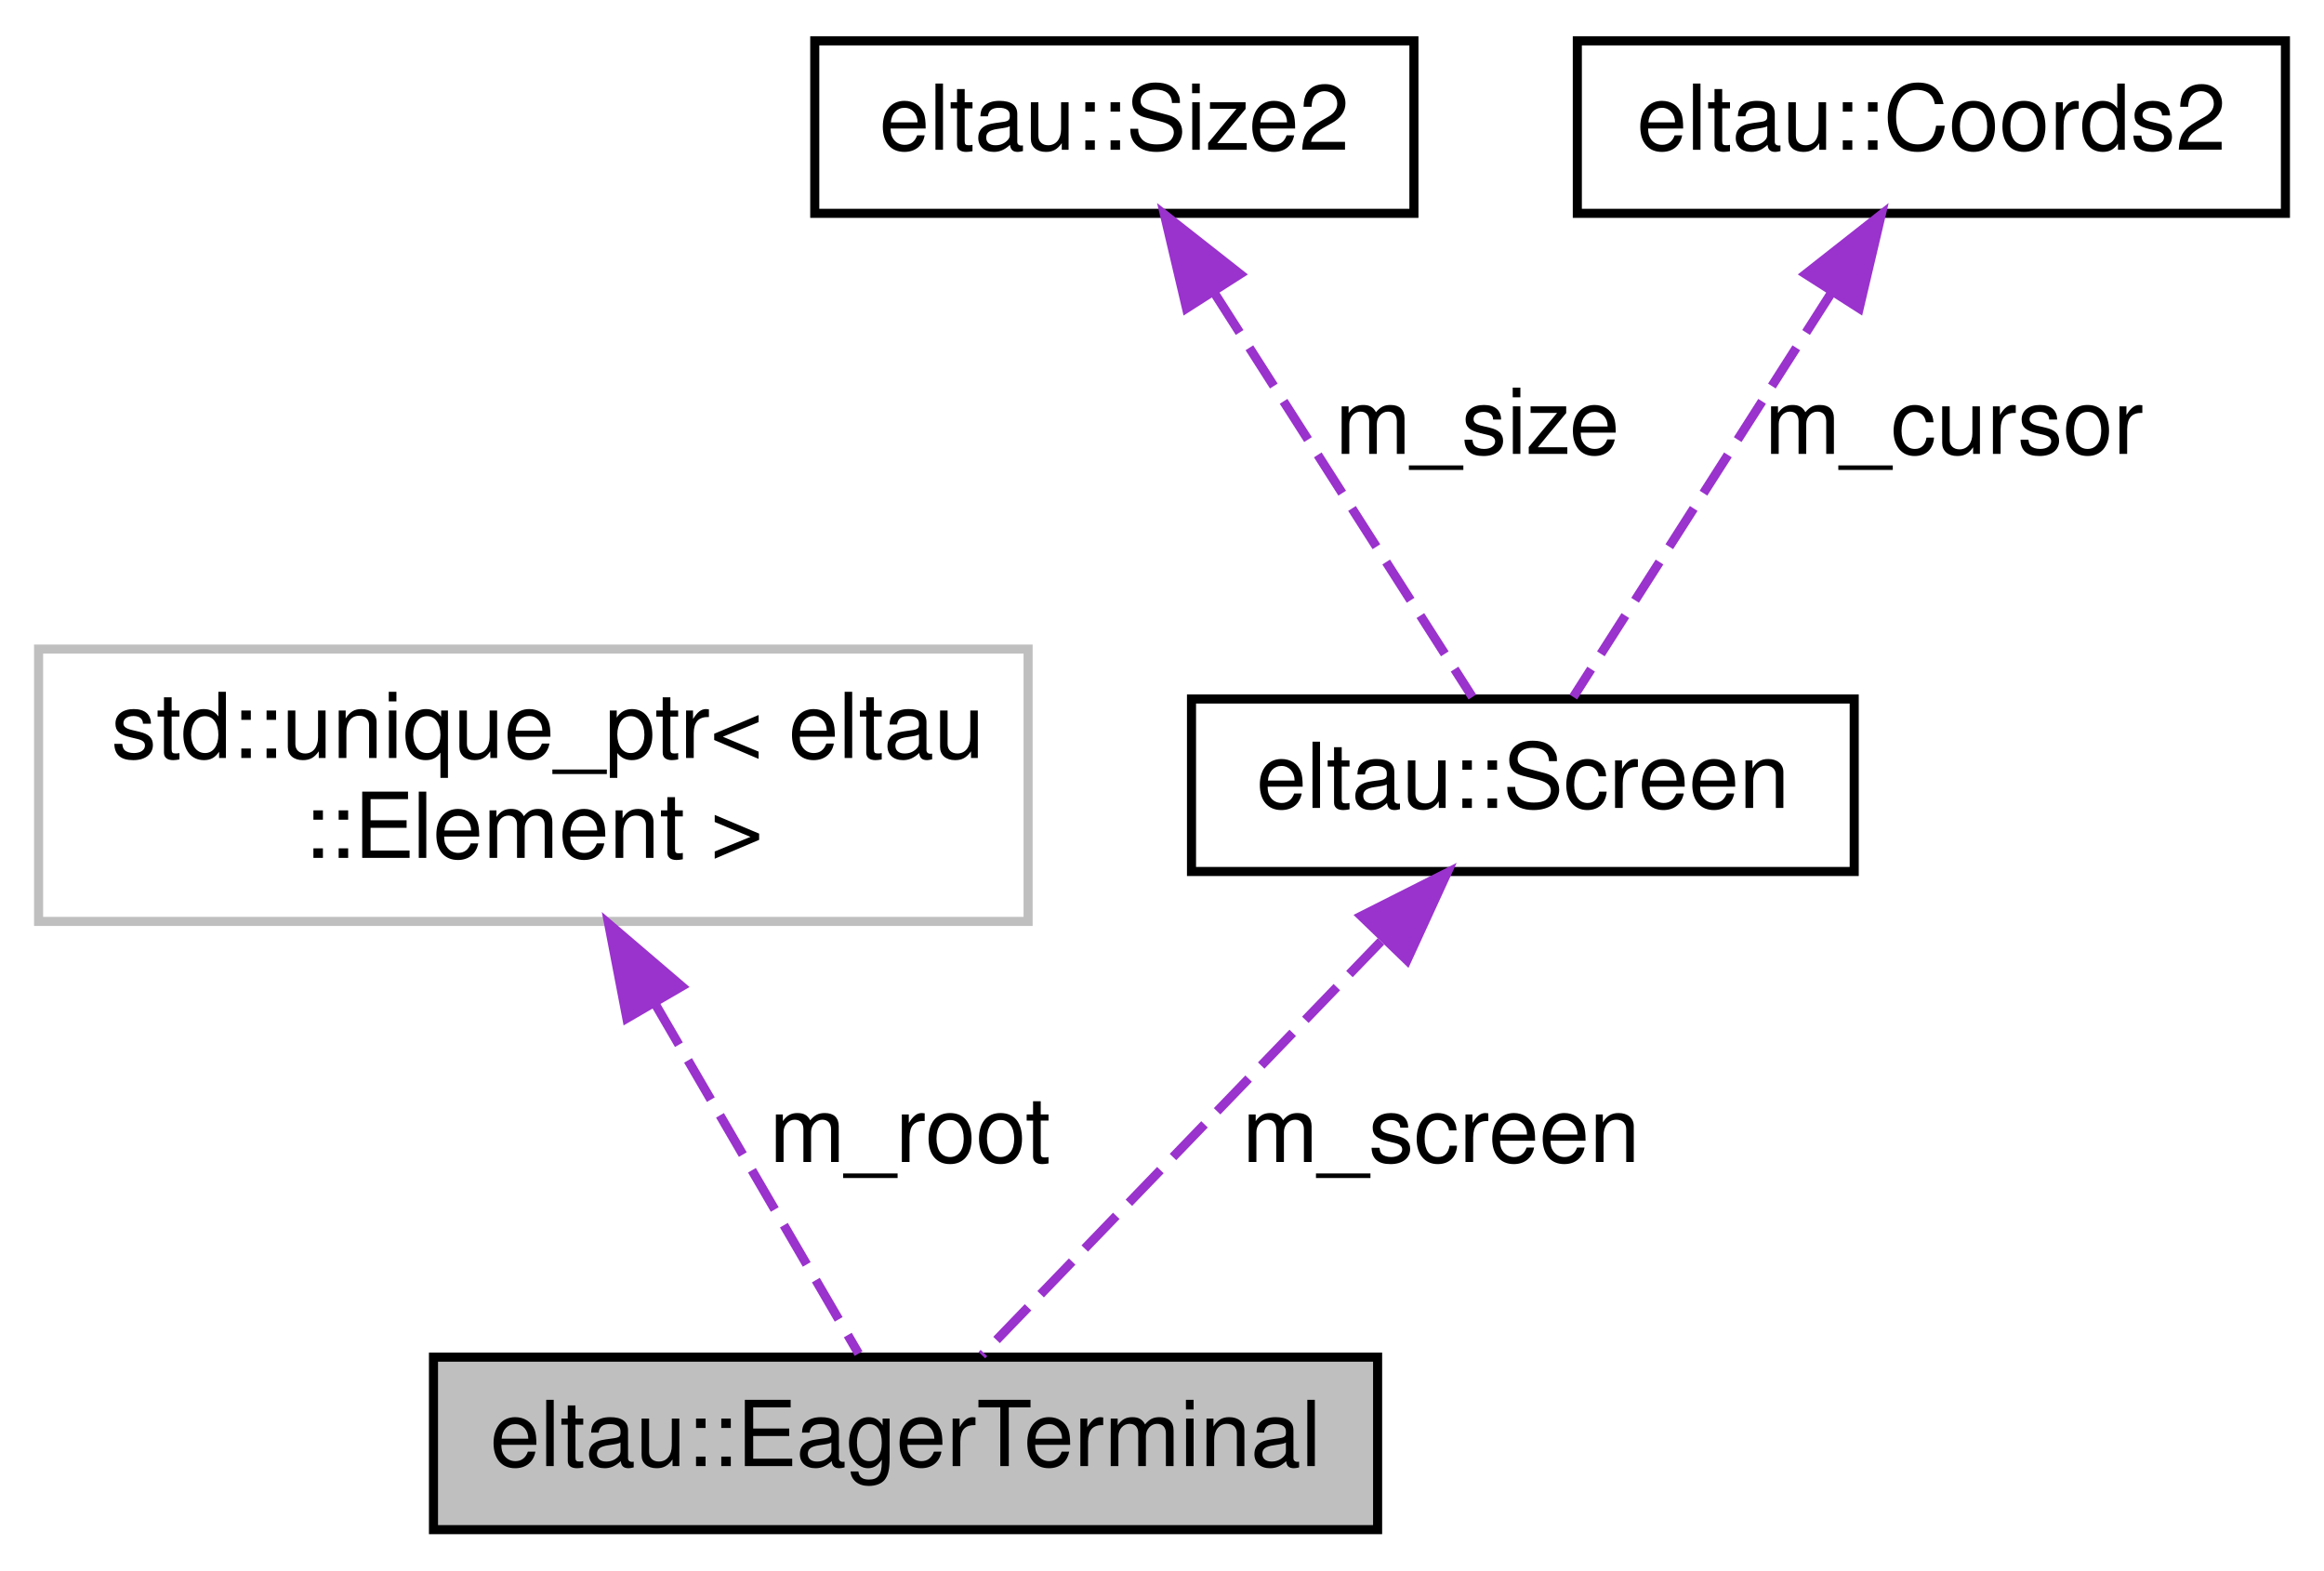
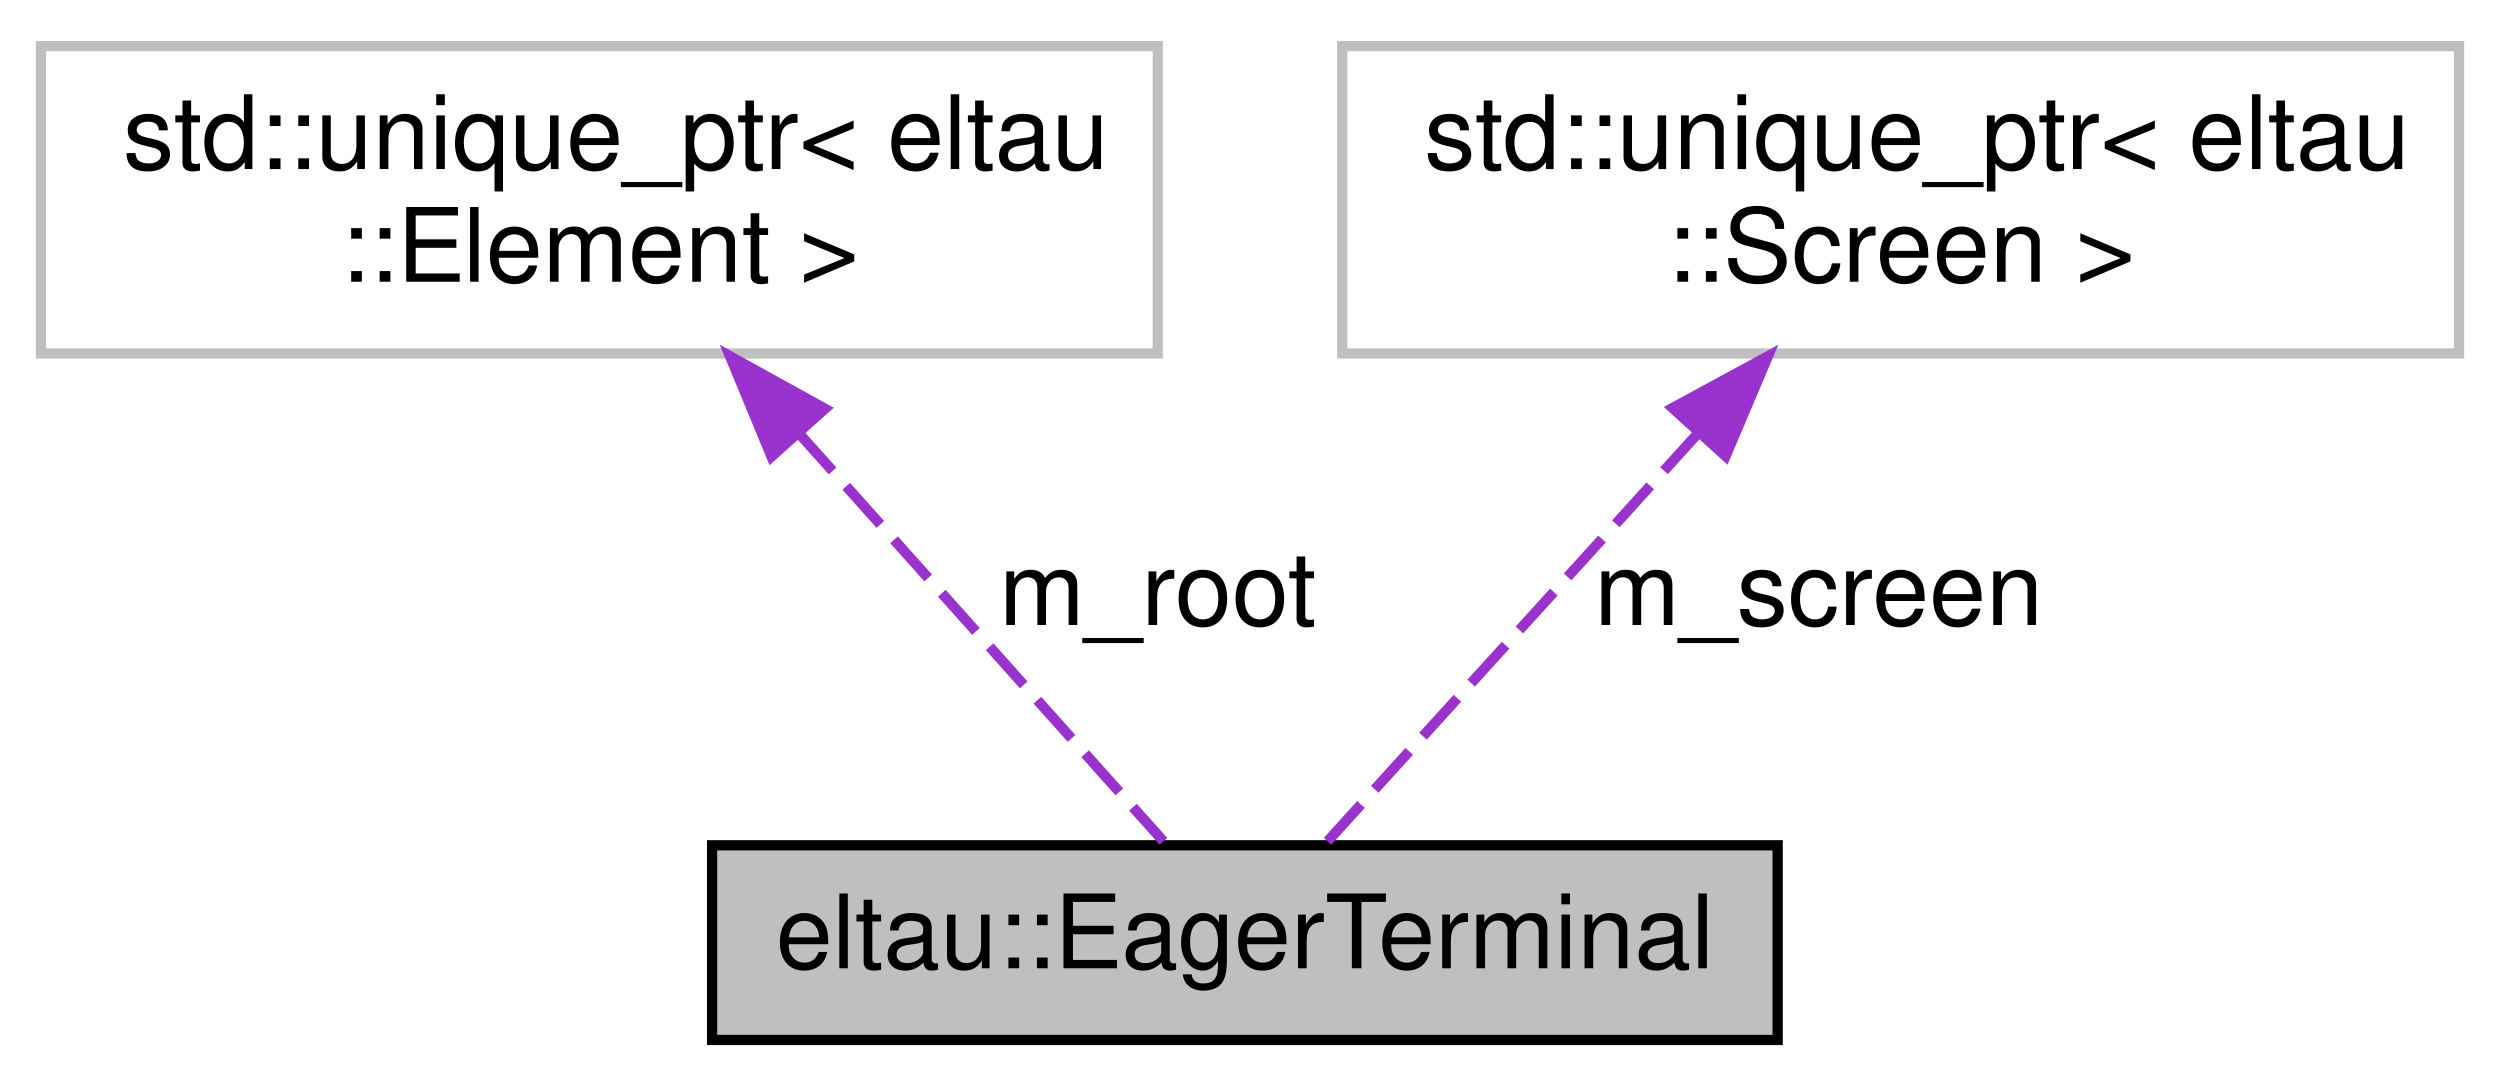
- <svg xmlns="http://www.w3.org/2000/svg" xmlns:xlink="http://www.w3.org/1999/xlink" width="256pt" height="173pt" viewBox="0.00 0.00 255.50 173.00">
-   <g id="graph0" class="graph" transform="scale(1 1) rotate(0) translate(4 169)">
+ <svg xmlns="http://www.w3.org/2000/svg" xmlns:xlink="http://www.w3.org/1999/xlink" width="244pt" height="106pt" viewBox="0.00 0.00 244.00 106.00">
+   <g id="graph0" class="graph" transform="scale(1 1) rotate(0) translate(4 102)">
    <g id="node1" class="node">
      <g id="a_node1">
        <a xlink:title="Terminal without caching.">
-           <polygon fill="#bfbfbf" stroke="black" points="43.5,-0.5 43.5,-19.5 147.5,-19.5 147.5,-0.5 43.5,-0.5" />
-           <text text-anchor="middle" x="95.5" y="-7.5" font-family="Helvetica,sans-Serif" font-size="10.00">eltau::EagerTerminal</text>
+           <polygon fill="#bfbfbf" stroke="black" points="65.5,-0.5 65.5,-19.5 169.5,-19.5 169.5,-0.5 65.5,-0.5" />
+           <text text-anchor="middle" x="117.5" y="-7.5" font-family="Helvetica,sans-Serif" font-size="10.00">eltau::EagerTerminal</text>
        </a>
      </g>
    </g>
    <g id="node2" class="node">
      <g id="a_node2">
        <a xlink:title=" ">
          <polygon fill="none" stroke="#bfbfbf" points="0,-67.5 0,-97.5 109,-97.5 109,-67.5 0,-67.5" />
          <text text-anchor="start" x="8" y="-85.5" font-family="Helvetica,sans-Serif" font-size="10.00">std::unique_ptr&lt; eltau</text>
          <text text-anchor="middle" x="54.5" y="-74.5" font-family="Helvetica,sans-Serif" font-size="10.00">::Element &gt;</text>
        </a>
      </g>
    </g>
    <g id="edge1" class="edge">
-       <path fill="none" stroke="#9a32cd" stroke-dasharray="5,2" d="M68.02,-58.24C75.66,-45.12 84.75,-29.48 90.33,-19.89" />
-       <polygon fill="#9a32cd" stroke="#9a32cd" points="64.8,-56.83 62.8,-67.23 70.85,-60.35 64.8,-56.83" />
-       <text text-anchor="middle" x="96" y="-41" font-family="Helvetica,sans-Serif" font-size="10.00"> m_root</text>
+       <path fill="none" stroke="#9a32cd" stroke-dasharray="5,2" d="M73.93,-59.76C85.92,-46.34 100.66,-29.85 109.55,-19.89" />
+       <polygon fill="#9a32cd" stroke="#9a32cd" points="71.3,-57.44 67.25,-67.23 76.52,-62.11 71.3,-57.44" />
+       <text text-anchor="middle" x="109" y="-41" font-family="Helvetica,sans-Serif" font-size="10.00"> m_root</text>
    </g>
    <g id="node3" class="node">
      <g id="a_node3">
-         <a xlink:href="classeltau_1_1Screen.html" target="_top" xlink:title=" ">
-           <polygon fill="none" stroke="black" points="127,-73 127,-92 200,-92 200,-73 127,-73" />
-           <text text-anchor="middle" x="163.5" y="-80" font-family="Helvetica,sans-Serif" font-size="10.00">eltau::Screen</text>
+         <a xlink:title=" ">
+           <polygon fill="none" stroke="#bfbfbf" points="127,-67.5 127,-97.5 236,-97.5 236,-67.5 127,-67.5" />
+           <text text-anchor="start" x="135" y="-85.5" font-family="Helvetica,sans-Serif" font-size="10.00">std::unique_ptr&lt; eltau</text>
+           <text text-anchor="middle" x="181.5" y="-74.5" font-family="Helvetica,sans-Serif" font-size="10.00">::Screen &gt;</text>
        </a>
      </g>
    </g>
    <g id="edge2" class="edge">
-       <path fill="none" stroke="#9a32cd" stroke-dasharray="5,2" d="M147.87,-65.3C134.19,-51.12 114.85,-31.06 103.91,-19.72" />
-       <polygon fill="#9a32cd" stroke="#9a32cd" points="145.7,-68.09 155.16,-72.86 150.74,-63.23 145.7,-68.09" />
-       <text text-anchor="middle" x="154.5" y="-41" font-family="Helvetica,sans-Serif" font-size="10.00"> m_screen</text>
-     </g>
-     <g id="node4" class="node">
-       <g id="a_node4">
-         <a xlink:href="structeltau_1_1Size2.html" target="_top" xlink:title="Positive offset, analogous to std::size_t for 1D.">
-           <polygon fill="none" stroke="black" points="85.5,-145.5 85.5,-164.5 151.5,-164.5 151.5,-145.5 85.5,-145.5" />
-           <text text-anchor="middle" x="118.5" y="-152.5" font-family="Helvetica,sans-Serif" font-size="10.00">eltau::Size2</text>
-         </a>
-       </g>
-     </g>
-     <g id="edge3" class="edge">
-       <path fill="none" stroke="#9a32cd" stroke-dasharray="5,2" d="M129.61,-136.59C138.61,-122.5 150.9,-103.24 157.94,-92.22" />
-       <polygon fill="#9a32cd" stroke="#9a32cd" points="126.45,-135.04 124.02,-145.36 132.35,-138.81 126.45,-135.04" />
-       <text text-anchor="middle" x="158.5" y="-119" font-family="Helvetica,sans-Serif" font-size="10.00"> m_size</text>
-     </g>
-     <g id="node5" class="node">
-       <g id="a_node5">
-         <a xlink:href="structeltau_1_1Coords2.html" target="_top" xlink:title="Coordinates in the screen.">
-           <polygon fill="none" stroke="black" points="169.5,-145.5 169.5,-164.5 247.5,-164.5 247.5,-145.5 169.5,-145.5" />
-           <text text-anchor="middle" x="208.5" y="-152.5" font-family="Helvetica,sans-Serif" font-size="10.00">eltau::Coords2</text>
-         </a>
-       </g>
-     </g>
-     <g id="edge4" class="edge">
-       <path fill="none" stroke="#9a32cd" stroke-dasharray="5,2" d="M197.39,-136.59C188.39,-122.5 176.1,-103.24 169.06,-92.22" />
-       <polygon fill="#9a32cd" stroke="#9a32cd" points="194.65,-138.81 202.98,-145.36 200.55,-135.04 194.65,-138.81" />
-       <text text-anchor="middle" x="211" y="-119" font-family="Helvetica,sans-Serif" font-size="10.00"> m_cursor</text>
+       <path fill="none" stroke="#9a32cd" stroke-dasharray="5,2" d="M161.77,-59.76C149.59,-46.34 134.61,-29.85 125.57,-19.89" />
+       <polygon fill="#9a32cd" stroke="#9a32cd" points="159.24,-62.18 168.55,-67.23 164.42,-57.48 159.24,-62.18" />
+       <text text-anchor="middle" x="173.5" y="-41" font-family="Helvetica,sans-Serif" font-size="10.00"> m_screen</text>
    </g>
  </g>
</svg>
